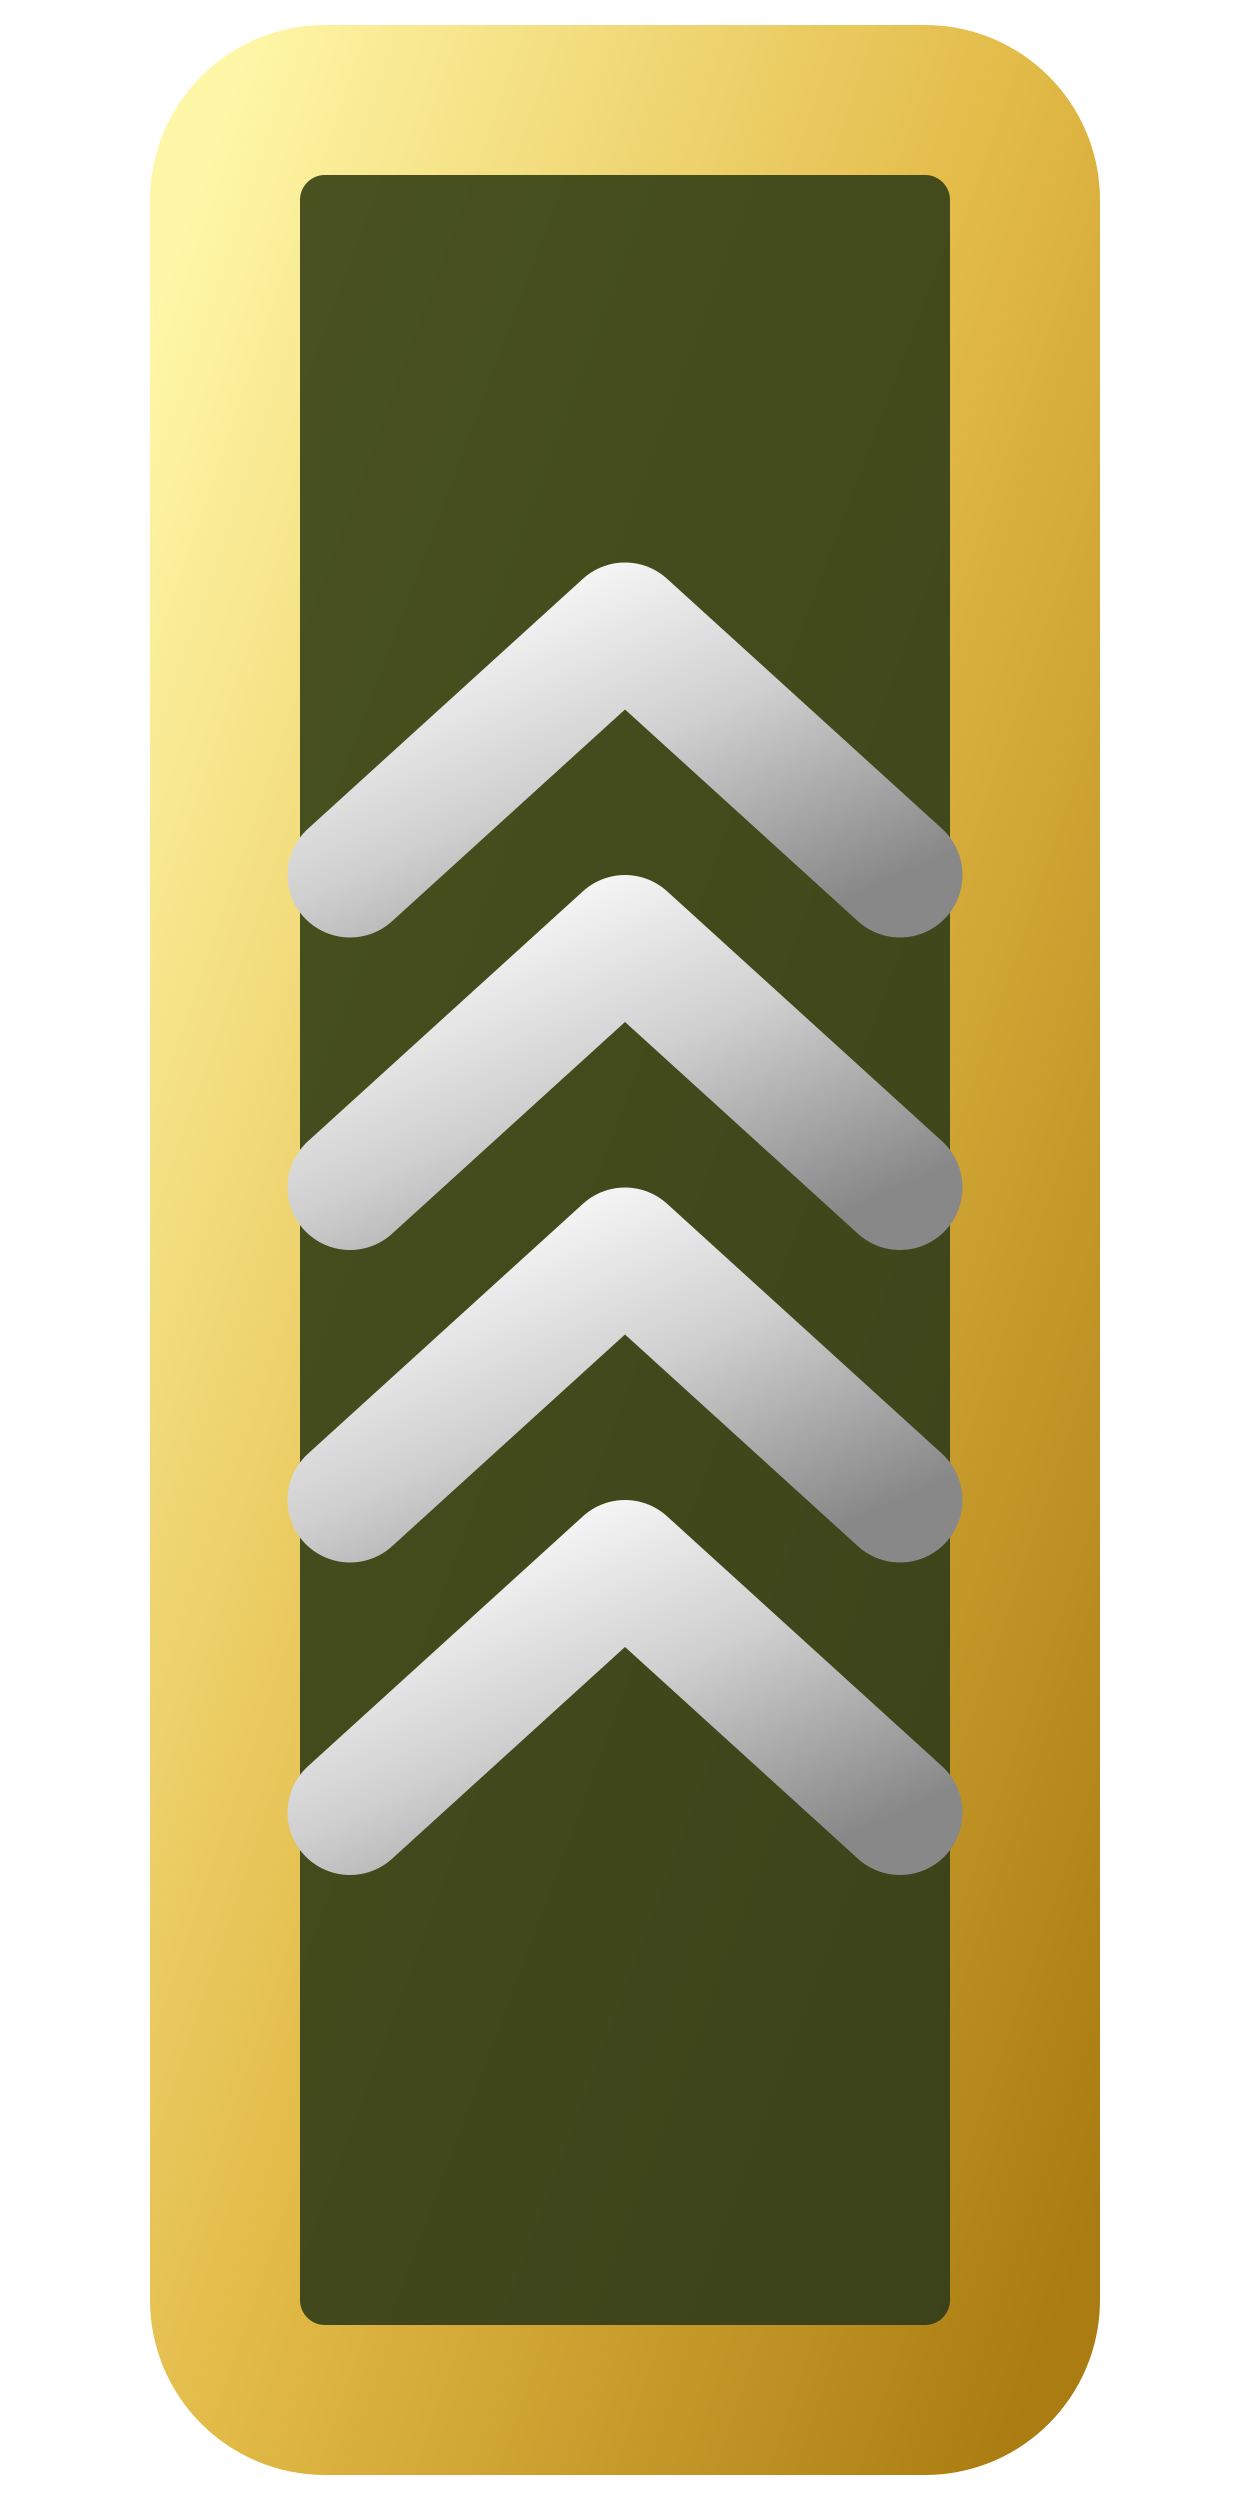
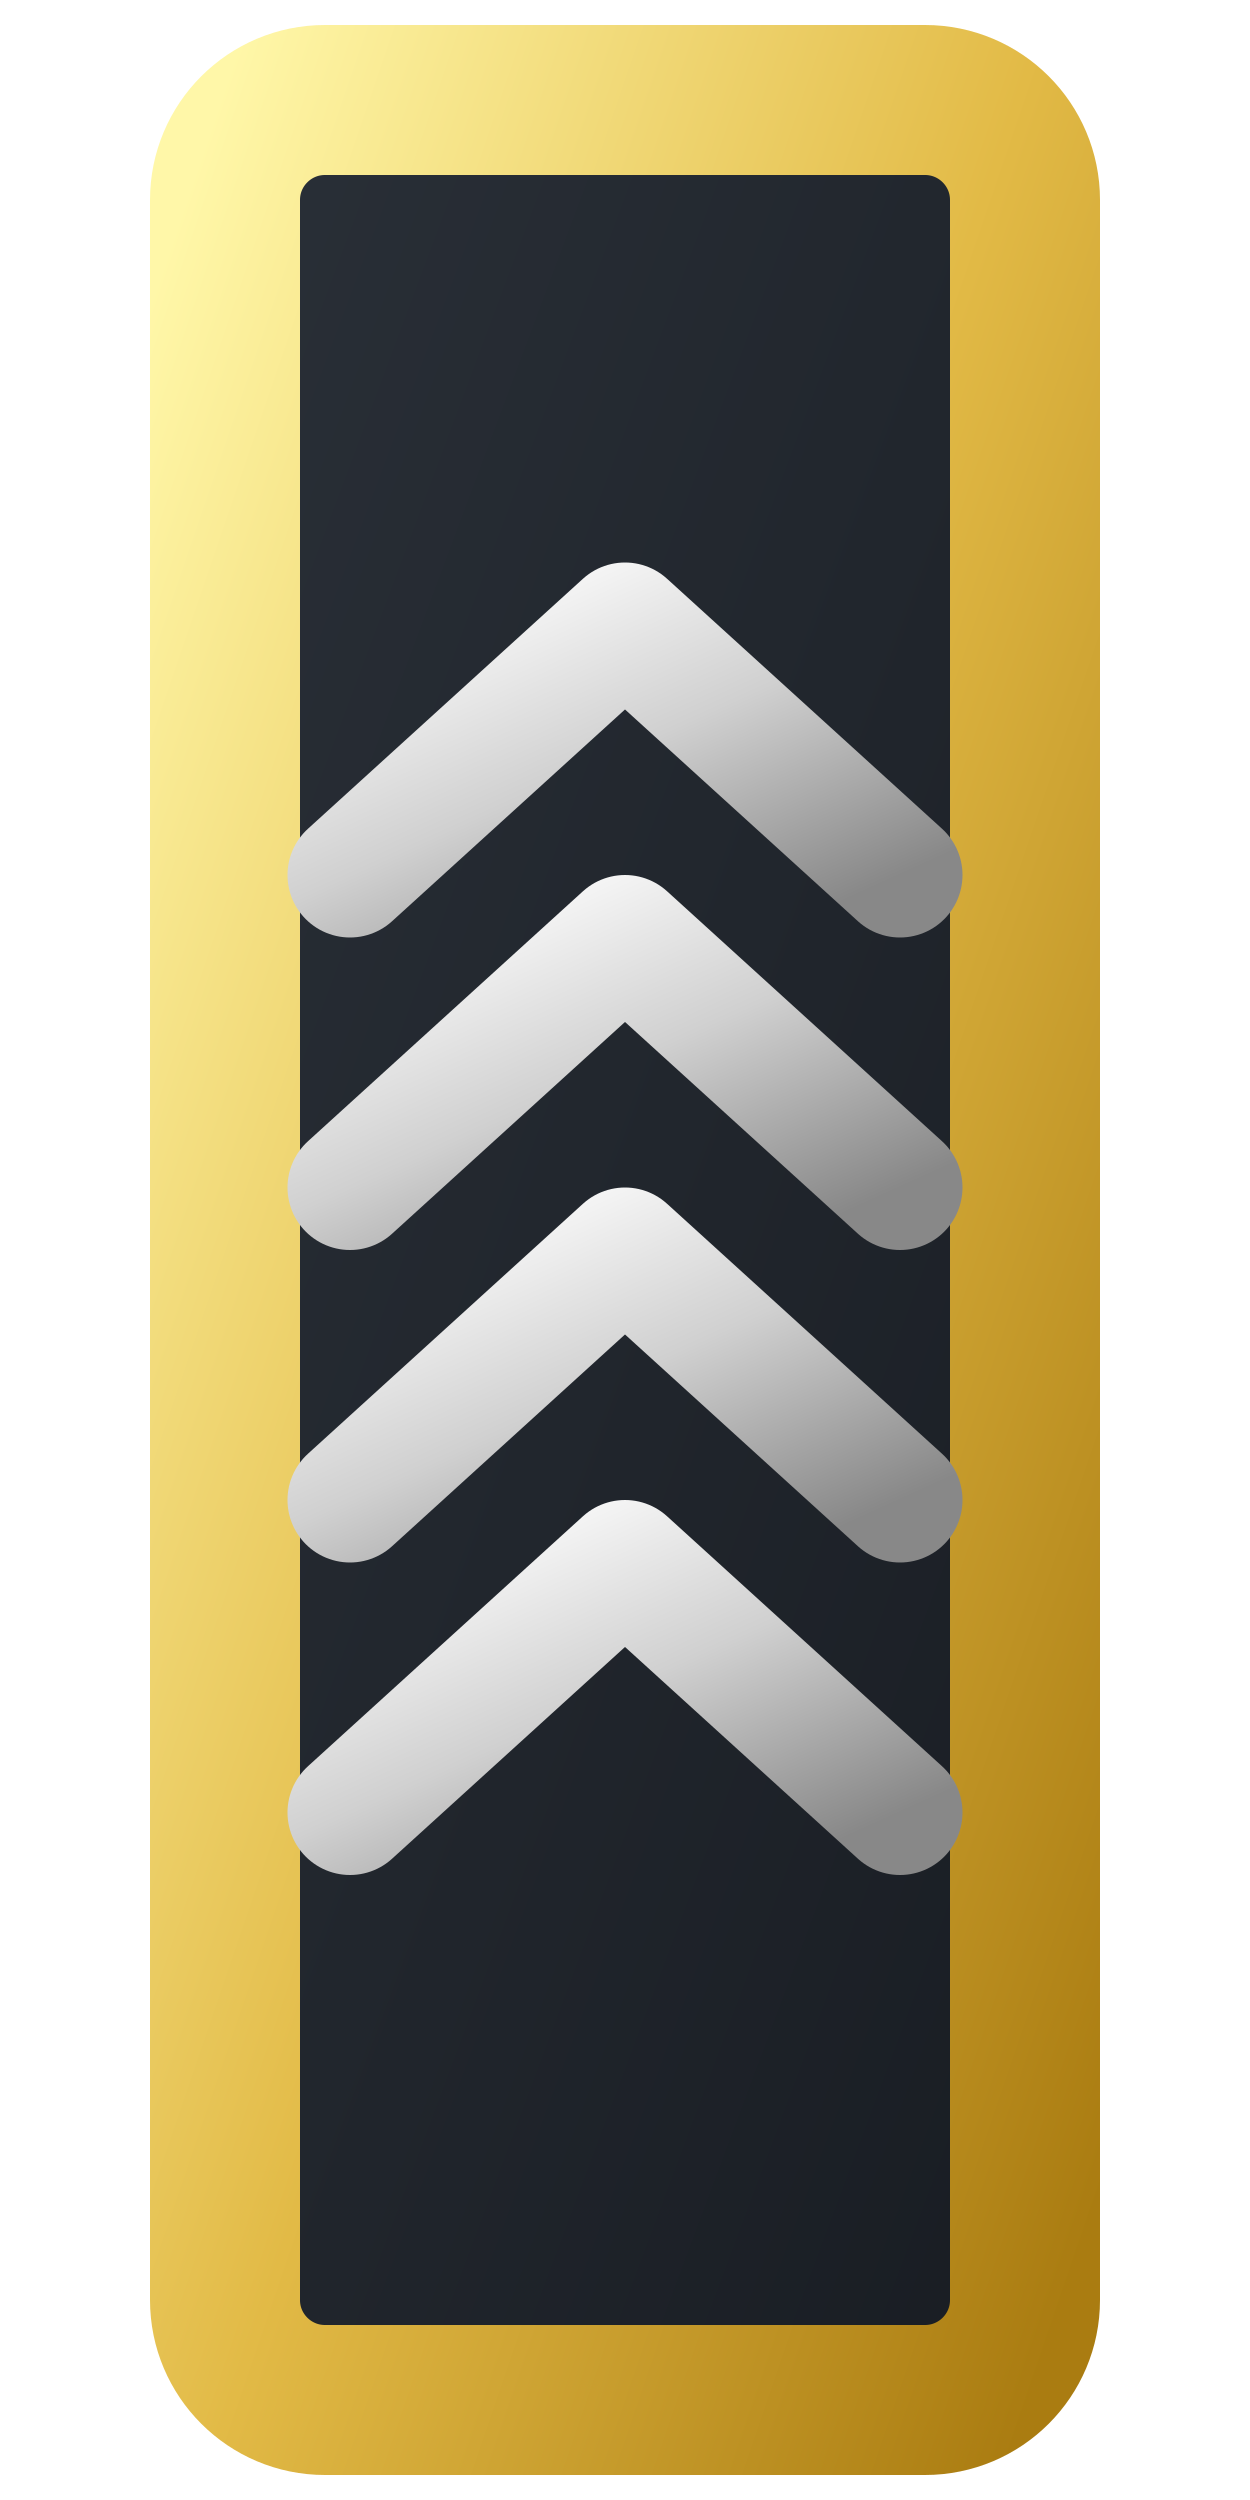
<svg xmlns="http://www.w3.org/2000/svg" viewBox="0 0 100 200" width="100" height="200">
  <defs>
    <linearGradient id="bgGrad" x1="0" y1="0" x2="1" y2="1">
-       <stop offset="0%" stop-color="#4a5320" />
-       <stop offset="100%" stop-color="#3a4018" />
+       <stop offset="0%" stop-color="#2a3038" />
+       <stop offset="100%" stop-color="#181c22" />
    </linearGradient>
    <linearGradient id="silverGrad" x1="0" y1="0" x2="1" y2="1">
      <stop offset="0%" stop-color="#ffffff" />
      <stop offset="50%" stop-color="#d0d0d0" />
      <stop offset="100%" stop-color="#888888" />
    </linearGradient>
    <linearGradient id="goldGrad" x1="0" y1="0" x2="1" y2="1">
      <stop offset="0%" stop-color="#fff7a8" />
      <stop offset="50%" stop-color="#e2ba46" />
      <stop offset="100%" stop-color="#aa7c11" />
    </linearGradient>
  </defs>
-   <rect x="15" y="5" width="70" height="190" rx="10" fill="url(#bgGrad)" stroke="#1a2010" stroke-width="2" />
+   <rect x="15" y="5" width="70" height="190" rx="10" fill="url(#bgGrad)" stroke="#0b0d10" stroke-width="2" />
  <rect x="18" y="8" width="64" height="184" rx="8" fill="none" stroke="url(#goldGrad)" stroke-width="12" />
  <path d="M 28 145 L 50 125 L 72 145" fill="none" stroke="url(#silverGrad)" stroke-width="10" stroke-linecap="round" stroke-linejoin="round" />
  <path d="M 28 120 L 50 100 L 72 120" fill="none" stroke="url(#silverGrad)" stroke-width="10" stroke-linecap="round" stroke-linejoin="round" />
  <path d="M 28 95 L 50 75 L 72 95" fill="none" stroke="url(#silverGrad)" stroke-width="10" stroke-linecap="round" stroke-linejoin="round" />
  <path d="M 28 70 L 50 50 L 72 70" fill="none" stroke="url(#silverGrad)" stroke-width="10" stroke-linecap="round" stroke-linejoin="round" />
</svg>
